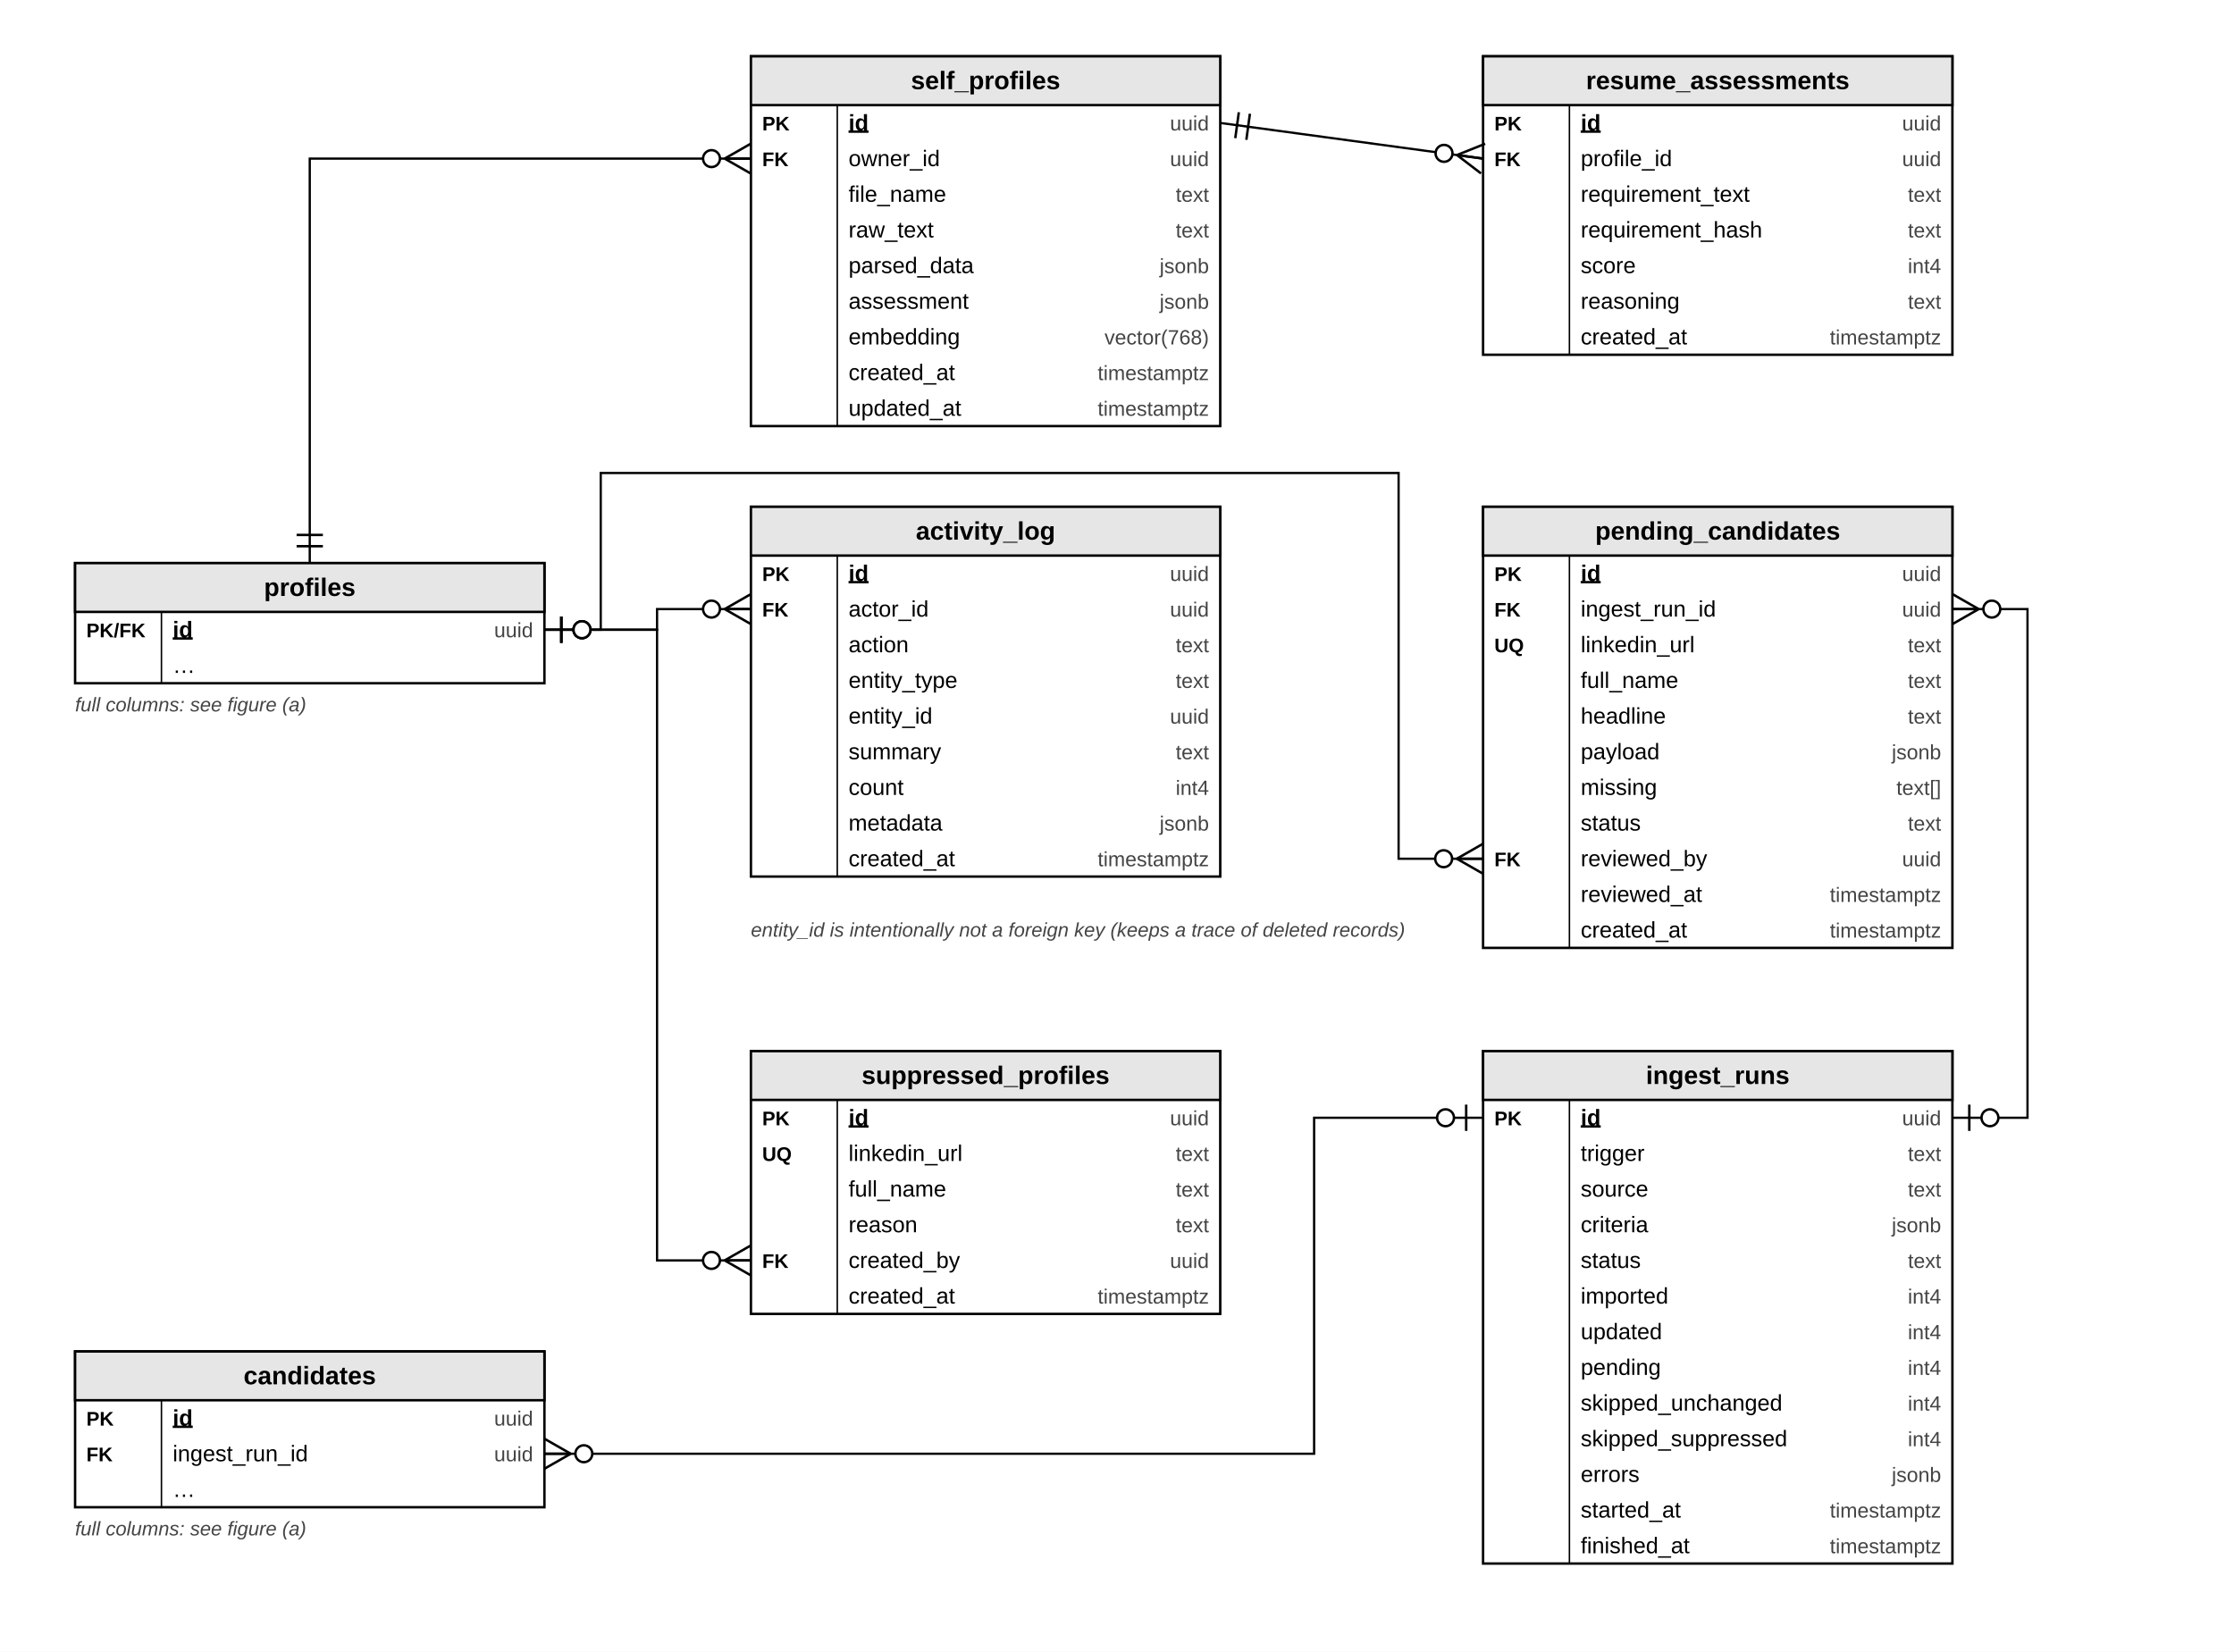
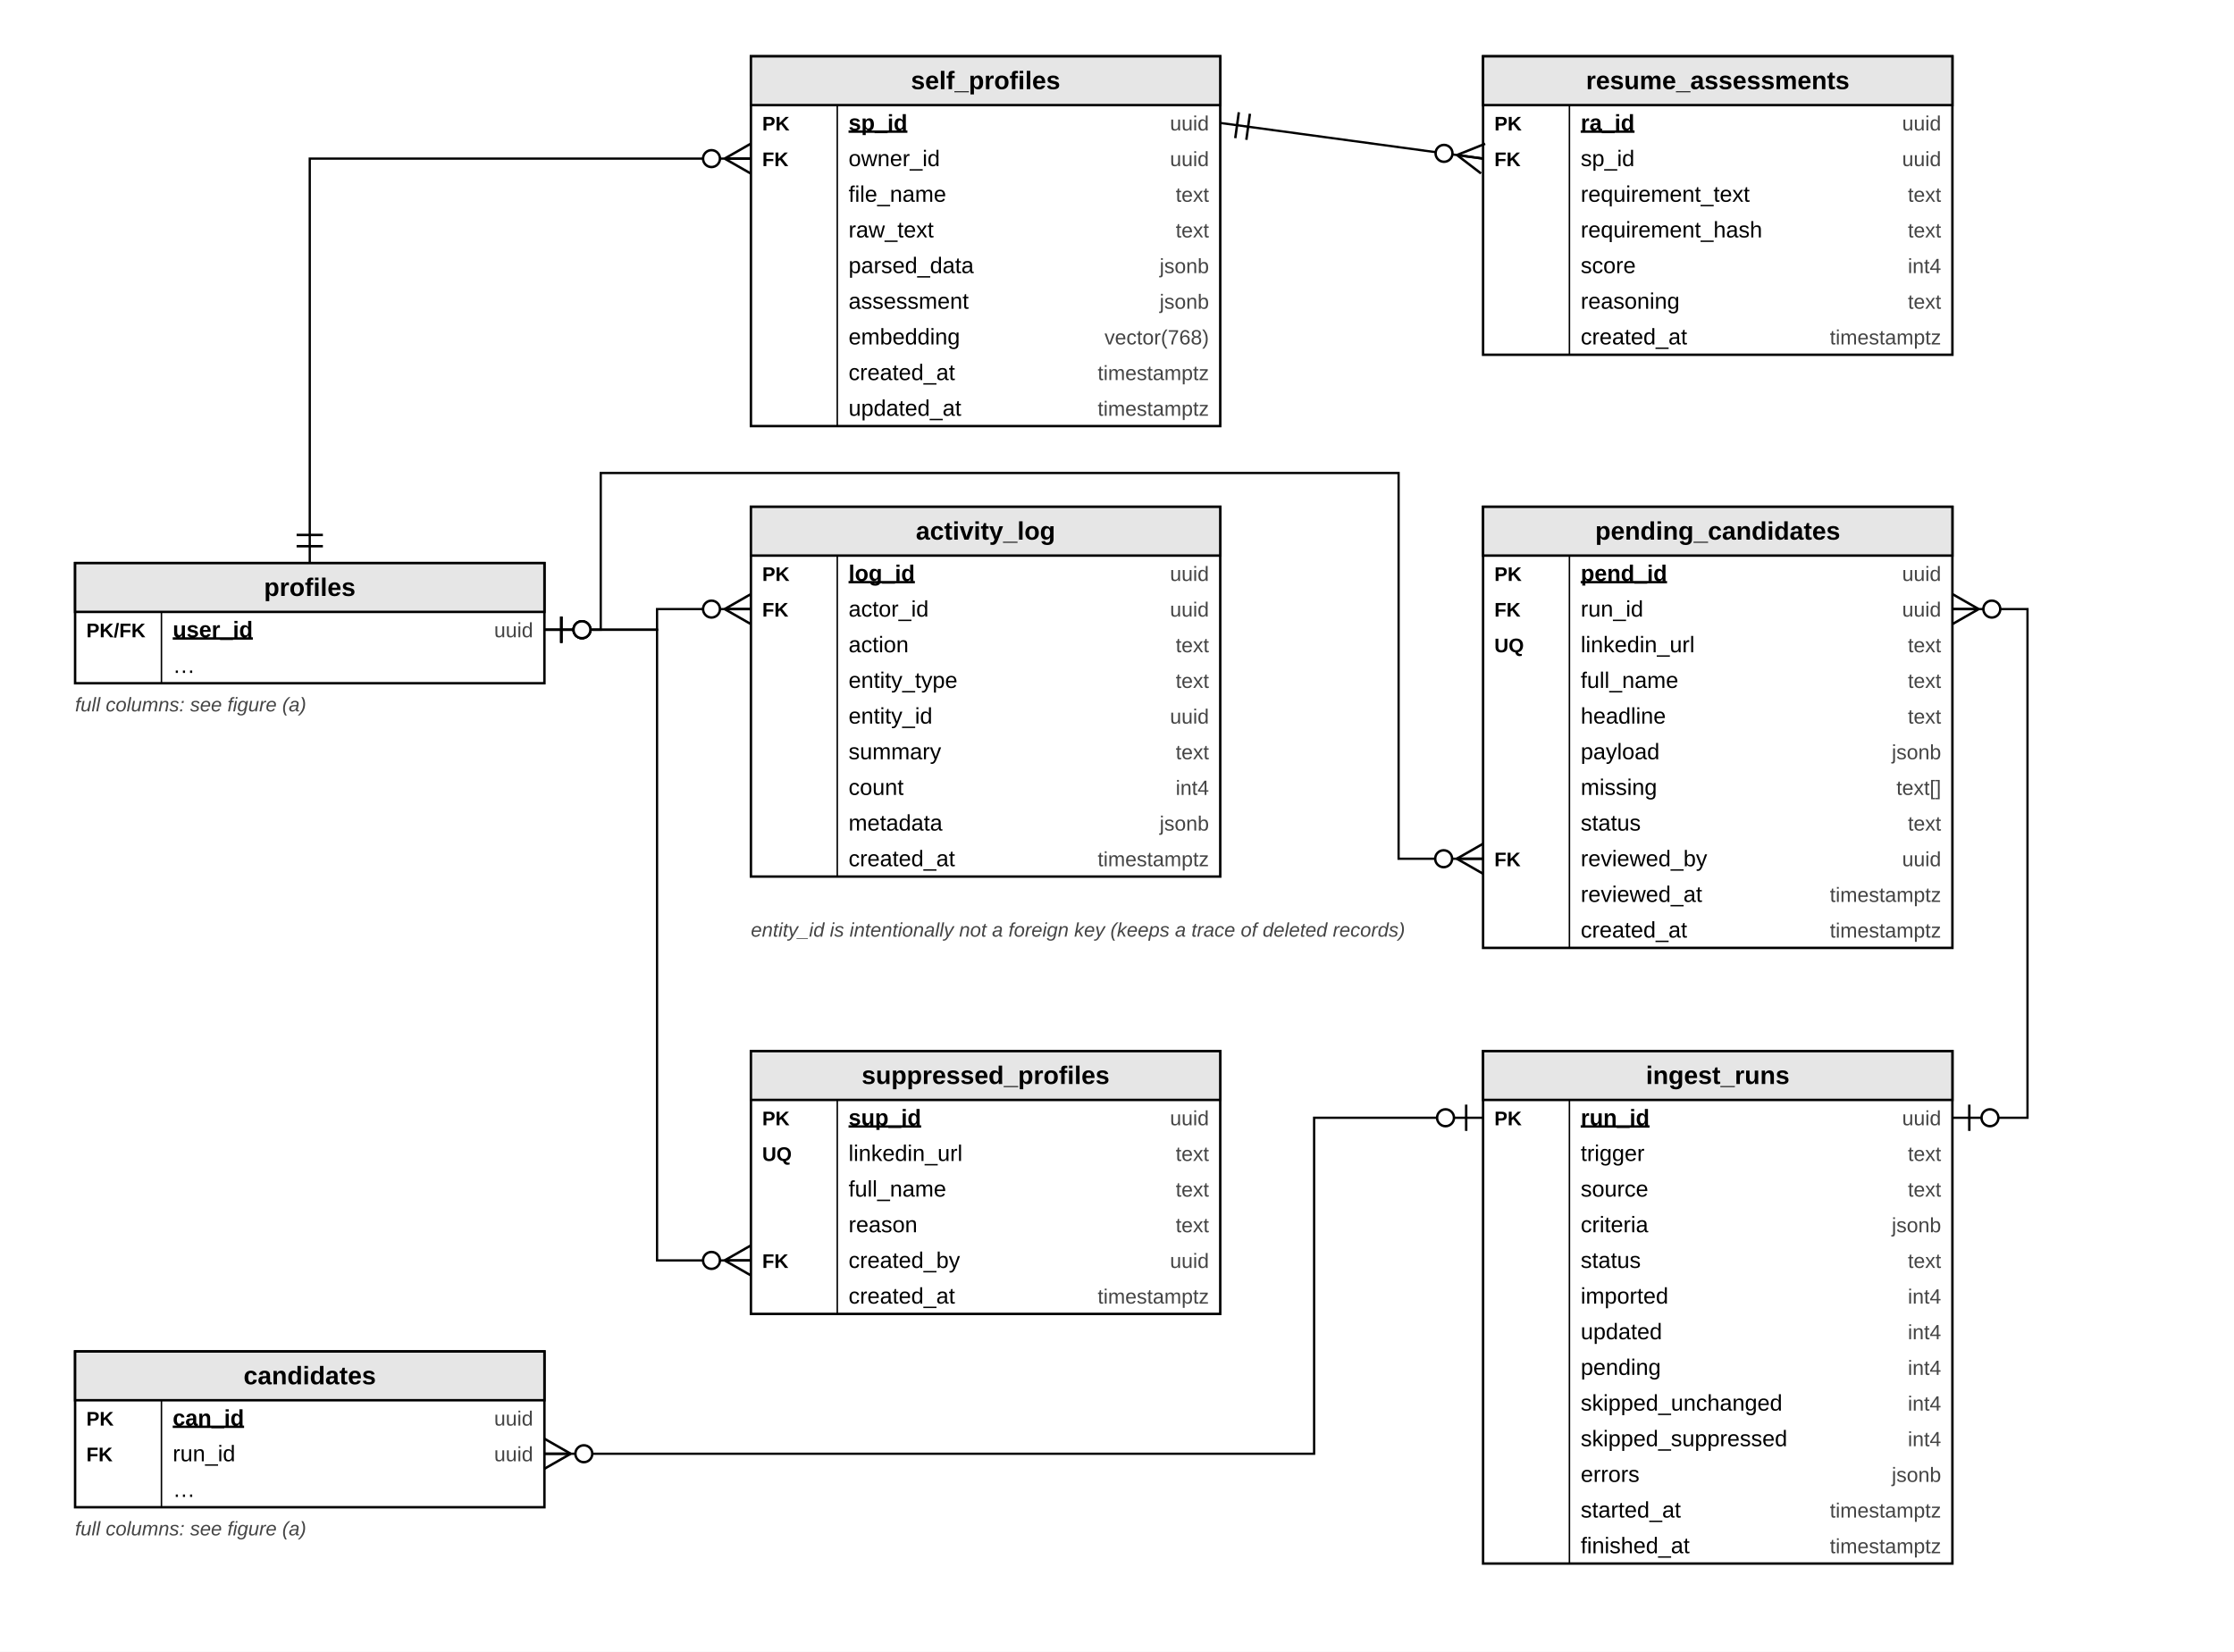
<svg xmlns="http://www.w3.org/2000/svg" width="1190" height="880" viewBox="0 0 1190 880">
  <rect width="1190" height="880" fill="#fff" />
  <rect x="40" y="300" width="250" height="64" fill="#fff" stroke="#000" stroke-width="1.3" />
  <rect x="40" y="300" width="250" height="26" fill="#e6e6e6" stroke="#000" stroke-width="1.3" />
  <text x="165.0" y="317.5" font-family="Arial, Helvetica, sans-serif" font-size="13.5" font-weight="bold" text-anchor="middle">profiles</text>
  <line x1="86" y1="326" x2="86" y2="364" stroke="#000" stroke-width="0.8" />
  <text x="46" y="339.5" font-family="Arial, Helvetica, sans-serif" font-size="10.5" font-weight="bold">PK/FK</text>
-   <text x="92" y="339.5" font-family="Arial, Helvetica, sans-serif" font-size="12" font-weight="bold" text-decoration="underline">id</text>
+   <text x="92" y="339.5" font-family="Arial, Helvetica, sans-serif" font-size="12" font-weight="bold" text-decoration="underline">user_id</text>
  <text x="284" y="339.5" font-family="Arial, Helvetica, sans-serif" font-size="11" fill="#444" text-anchor="end">uuid</text>
  <text x="46" y="358.5" font-family="Arial, Helvetica, sans-serif" font-size="10.5" font-weight="bold" />
  <text x="92" y="358.5" font-family="Arial, Helvetica, sans-serif" font-size="12" font-weight="normal">…</text>
  <text x="284" y="358.5" font-family="Arial, Helvetica, sans-serif" font-size="11" fill="#444" text-anchor="end" />
  <text x="40" y="379" font-family="Arial, Helvetica, sans-serif" font-size="10.5" font-style="italic" fill="#444">full columns: see figure (a)</text>
  <rect x="400" y="30" width="250" height="197" fill="#fff" stroke="#000" stroke-width="1.3" />
  <rect x="400" y="30" width="250" height="26" fill="#e6e6e6" stroke="#000" stroke-width="1.3" />
  <text x="525.0" y="47.5" font-family="Arial, Helvetica, sans-serif" font-size="13.5" font-weight="bold" text-anchor="middle">self_profiles</text>
  <line x1="446" y1="56" x2="446" y2="227" stroke="#000" stroke-width="0.8" />
  <text x="406" y="69.5" font-family="Arial, Helvetica, sans-serif" font-size="10.5" font-weight="bold">PK</text>
-   <text x="452" y="69.5" font-family="Arial, Helvetica, sans-serif" font-size="12" font-weight="bold" text-decoration="underline">id</text>
+   <text x="452" y="69.5" font-family="Arial, Helvetica, sans-serif" font-size="12" font-weight="bold" text-decoration="underline">sp_id</text>
  <text x="644" y="69.5" font-family="Arial, Helvetica, sans-serif" font-size="11" fill="#444" text-anchor="end">uuid</text>
  <text x="406" y="88.5" font-family="Arial, Helvetica, sans-serif" font-size="10.5" font-weight="bold">FK</text>
  <text x="452" y="88.5" font-family="Arial, Helvetica, sans-serif" font-size="12" font-weight="normal">owner_id</text>
  <text x="644" y="88.5" font-family="Arial, Helvetica, sans-serif" font-size="11" fill="#444" text-anchor="end">uuid</text>
  <text x="406" y="107.5" font-family="Arial, Helvetica, sans-serif" font-size="10.5" font-weight="bold" />
  <text x="452" y="107.5" font-family="Arial, Helvetica, sans-serif" font-size="12" font-weight="normal">file_name</text>
  <text x="644" y="107.5" font-family="Arial, Helvetica, sans-serif" font-size="11" fill="#444" text-anchor="end">text</text>
  <text x="406" y="126.5" font-family="Arial, Helvetica, sans-serif" font-size="10.5" font-weight="bold" />
  <text x="452" y="126.5" font-family="Arial, Helvetica, sans-serif" font-size="12" font-weight="normal">raw_text</text>
  <text x="644" y="126.5" font-family="Arial, Helvetica, sans-serif" font-size="11" fill="#444" text-anchor="end">text</text>
  <text x="406" y="145.5" font-family="Arial, Helvetica, sans-serif" font-size="10.5" font-weight="bold" />
  <text x="452" y="145.5" font-family="Arial, Helvetica, sans-serif" font-size="12" font-weight="normal">parsed_data</text>
  <text x="644" y="145.5" font-family="Arial, Helvetica, sans-serif" font-size="11" fill="#444" text-anchor="end">jsonb</text>
  <text x="406" y="164.5" font-family="Arial, Helvetica, sans-serif" font-size="10.5" font-weight="bold" />
  <text x="452" y="164.5" font-family="Arial, Helvetica, sans-serif" font-size="12" font-weight="normal">assessment</text>
  <text x="644" y="164.5" font-family="Arial, Helvetica, sans-serif" font-size="11" fill="#444" text-anchor="end">jsonb</text>
  <text x="406" y="183.5" font-family="Arial, Helvetica, sans-serif" font-size="10.5" font-weight="bold" />
  <text x="452" y="183.5" font-family="Arial, Helvetica, sans-serif" font-size="12" font-weight="normal">embedding</text>
  <text x="644" y="183.5" font-family="Arial, Helvetica, sans-serif" font-size="11" fill="#444" text-anchor="end">vector(768)</text>
  <text x="406" y="202.5" font-family="Arial, Helvetica, sans-serif" font-size="10.5" font-weight="bold" />
  <text x="452" y="202.5" font-family="Arial, Helvetica, sans-serif" font-size="12" font-weight="normal">created_at</text>
  <text x="644" y="202.5" font-family="Arial, Helvetica, sans-serif" font-size="11" fill="#444" text-anchor="end">timestamptz</text>
  <text x="406" y="221.5" font-family="Arial, Helvetica, sans-serif" font-size="10.5" font-weight="bold" />
  <text x="452" y="221.5" font-family="Arial, Helvetica, sans-serif" font-size="12" font-weight="normal">updated_at</text>
  <text x="644" y="221.5" font-family="Arial, Helvetica, sans-serif" font-size="11" fill="#444" text-anchor="end">timestamptz</text>
  <rect x="790" y="30" width="250" height="159" fill="#fff" stroke="#000" stroke-width="1.3" />
  <rect x="790" y="30" width="250" height="26" fill="#e6e6e6" stroke="#000" stroke-width="1.3" />
  <text x="915.0" y="47.5" font-family="Arial, Helvetica, sans-serif" font-size="13.5" font-weight="bold" text-anchor="middle">resume_assessments</text>
  <line x1="836" y1="56" x2="836" y2="189" stroke="#000" stroke-width="0.8" />
  <text x="796" y="69.5" font-family="Arial, Helvetica, sans-serif" font-size="10.5" font-weight="bold">PK</text>
-   <text x="842" y="69.5" font-family="Arial, Helvetica, sans-serif" font-size="12" font-weight="bold" text-decoration="underline">id</text>
+   <text x="842" y="69.5" font-family="Arial, Helvetica, sans-serif" font-size="12" font-weight="bold" text-decoration="underline">ra_id</text>
  <text x="1034" y="69.5" font-family="Arial, Helvetica, sans-serif" font-size="11" fill="#444" text-anchor="end">uuid</text>
  <text x="796" y="88.5" font-family="Arial, Helvetica, sans-serif" font-size="10.5" font-weight="bold">FK</text>
-   <text x="842" y="88.5" font-family="Arial, Helvetica, sans-serif" font-size="12" font-weight="normal">profile_id</text>
+   <text x="842" y="88.5" font-family="Arial, Helvetica, sans-serif" font-size="12" font-weight="normal">sp_id</text>
  <text x="1034" y="88.5" font-family="Arial, Helvetica, sans-serif" font-size="11" fill="#444" text-anchor="end">uuid</text>
  <text x="796" y="107.5" font-family="Arial, Helvetica, sans-serif" font-size="10.5" font-weight="bold" />
  <text x="842" y="107.5" font-family="Arial, Helvetica, sans-serif" font-size="12" font-weight="normal">requirement_text</text>
  <text x="1034" y="107.5" font-family="Arial, Helvetica, sans-serif" font-size="11" fill="#444" text-anchor="end">text</text>
  <text x="796" y="126.5" font-family="Arial, Helvetica, sans-serif" font-size="10.5" font-weight="bold" />
  <text x="842" y="126.5" font-family="Arial, Helvetica, sans-serif" font-size="12" font-weight="normal">requirement_hash</text>
  <text x="1034" y="126.5" font-family="Arial, Helvetica, sans-serif" font-size="11" fill="#444" text-anchor="end">text</text>
  <text x="796" y="145.5" font-family="Arial, Helvetica, sans-serif" font-size="10.5" font-weight="bold" />
  <text x="842" y="145.5" font-family="Arial, Helvetica, sans-serif" font-size="12" font-weight="normal">score</text>
  <text x="1034" y="145.5" font-family="Arial, Helvetica, sans-serif" font-size="11" fill="#444" text-anchor="end">int4</text>
  <text x="796" y="164.5" font-family="Arial, Helvetica, sans-serif" font-size="10.5" font-weight="bold" />
  <text x="842" y="164.5" font-family="Arial, Helvetica, sans-serif" font-size="12" font-weight="normal">reasoning</text>
  <text x="1034" y="164.5" font-family="Arial, Helvetica, sans-serif" font-size="11" fill="#444" text-anchor="end">text</text>
  <text x="796" y="183.5" font-family="Arial, Helvetica, sans-serif" font-size="10.5" font-weight="bold" />
  <text x="842" y="183.5" font-family="Arial, Helvetica, sans-serif" font-size="12" font-weight="normal">created_at</text>
  <text x="1034" y="183.5" font-family="Arial, Helvetica, sans-serif" font-size="11" fill="#444" text-anchor="end">timestamptz</text>
  <rect x="400" y="270" width="250" height="197" fill="#fff" stroke="#000" stroke-width="1.3" />
  <rect x="400" y="270" width="250" height="26" fill="#e6e6e6" stroke="#000" stroke-width="1.3" />
  <text x="525.0" y="287.5" font-family="Arial, Helvetica, sans-serif" font-size="13.5" font-weight="bold" text-anchor="middle">activity_log</text>
  <line x1="446" y1="296" x2="446" y2="467" stroke="#000" stroke-width="0.8" />
  <text x="406" y="309.5" font-family="Arial, Helvetica, sans-serif" font-size="10.5" font-weight="bold">PK</text>
-   <text x="452" y="309.5" font-family="Arial, Helvetica, sans-serif" font-size="12" font-weight="bold" text-decoration="underline">id</text>
+   <text x="452" y="309.5" font-family="Arial, Helvetica, sans-serif" font-size="12" font-weight="bold" text-decoration="underline">log_id</text>
  <text x="644" y="309.5" font-family="Arial, Helvetica, sans-serif" font-size="11" fill="#444" text-anchor="end">uuid</text>
  <text x="406" y="328.5" font-family="Arial, Helvetica, sans-serif" font-size="10.5" font-weight="bold">FK</text>
  <text x="452" y="328.5" font-family="Arial, Helvetica, sans-serif" font-size="12" font-weight="normal">actor_id</text>
  <text x="644" y="328.5" font-family="Arial, Helvetica, sans-serif" font-size="11" fill="#444" text-anchor="end">uuid</text>
  <text x="406" y="347.5" font-family="Arial, Helvetica, sans-serif" font-size="10.5" font-weight="bold" />
  <text x="452" y="347.5" font-family="Arial, Helvetica, sans-serif" font-size="12" font-weight="normal">action</text>
  <text x="644" y="347.5" font-family="Arial, Helvetica, sans-serif" font-size="11" fill="#444" text-anchor="end">text</text>
  <text x="406" y="366.5" font-family="Arial, Helvetica, sans-serif" font-size="10.5" font-weight="bold" />
  <text x="452" y="366.5" font-family="Arial, Helvetica, sans-serif" font-size="12" font-weight="normal">entity_type</text>
  <text x="644" y="366.5" font-family="Arial, Helvetica, sans-serif" font-size="11" fill="#444" text-anchor="end">text</text>
  <text x="406" y="385.5" font-family="Arial, Helvetica, sans-serif" font-size="10.5" font-weight="bold" />
  <text x="452" y="385.5" font-family="Arial, Helvetica, sans-serif" font-size="12" font-weight="normal">entity_id</text>
  <text x="644" y="385.5" font-family="Arial, Helvetica, sans-serif" font-size="11" fill="#444" text-anchor="end">uuid</text>
  <text x="406" y="404.5" font-family="Arial, Helvetica, sans-serif" font-size="10.5" font-weight="bold" />
  <text x="452" y="404.5" font-family="Arial, Helvetica, sans-serif" font-size="12" font-weight="normal">summary</text>
  <text x="644" y="404.5" font-family="Arial, Helvetica, sans-serif" font-size="11" fill="#444" text-anchor="end">text</text>
  <text x="406" y="423.5" font-family="Arial, Helvetica, sans-serif" font-size="10.5" font-weight="bold" />
  <text x="452" y="423.5" font-family="Arial, Helvetica, sans-serif" font-size="12" font-weight="normal">count</text>
  <text x="644" y="423.5" font-family="Arial, Helvetica, sans-serif" font-size="11" fill="#444" text-anchor="end">int4</text>
  <text x="406" y="442.5" font-family="Arial, Helvetica, sans-serif" font-size="10.5" font-weight="bold" />
  <text x="452" y="442.5" font-family="Arial, Helvetica, sans-serif" font-size="12" font-weight="normal">metadata</text>
  <text x="644" y="442.5" font-family="Arial, Helvetica, sans-serif" font-size="11" fill="#444" text-anchor="end">jsonb</text>
  <text x="406" y="461.5" font-family="Arial, Helvetica, sans-serif" font-size="10.5" font-weight="bold" />
  <text x="452" y="461.5" font-family="Arial, Helvetica, sans-serif" font-size="12" font-weight="normal">created_at</text>
  <text x="644" y="461.5" font-family="Arial, Helvetica, sans-serif" font-size="11" fill="#444" text-anchor="end">timestamptz</text>
  <rect x="400" y="560" width="250" height="140" fill="#fff" stroke="#000" stroke-width="1.3" />
  <rect x="400" y="560" width="250" height="26" fill="#e6e6e6" stroke="#000" stroke-width="1.3" />
  <text x="525.0" y="577.5" font-family="Arial, Helvetica, sans-serif" font-size="13.5" font-weight="bold" text-anchor="middle">suppressed_profiles</text>
  <line x1="446" y1="586" x2="446" y2="700" stroke="#000" stroke-width="0.8" />
  <text x="406" y="599.5" font-family="Arial, Helvetica, sans-serif" font-size="10.5" font-weight="bold">PK</text>
-   <text x="452" y="599.5" font-family="Arial, Helvetica, sans-serif" font-size="12" font-weight="bold" text-decoration="underline">id</text>
+   <text x="452" y="599.5" font-family="Arial, Helvetica, sans-serif" font-size="12" font-weight="bold" text-decoration="underline">sup_id</text>
  <text x="644" y="599.5" font-family="Arial, Helvetica, sans-serif" font-size="11" fill="#444" text-anchor="end">uuid</text>
  <text x="406" y="618.5" font-family="Arial, Helvetica, sans-serif" font-size="10.5" font-weight="bold">UQ</text>
  <text x="452" y="618.5" font-family="Arial, Helvetica, sans-serif" font-size="12" font-weight="normal">linkedin_url</text>
  <text x="644" y="618.5" font-family="Arial, Helvetica, sans-serif" font-size="11" fill="#444" text-anchor="end">text</text>
  <text x="406" y="637.5" font-family="Arial, Helvetica, sans-serif" font-size="10.5" font-weight="bold" />
  <text x="452" y="637.5" font-family="Arial, Helvetica, sans-serif" font-size="12" font-weight="normal">full_name</text>
  <text x="644" y="637.5" font-family="Arial, Helvetica, sans-serif" font-size="11" fill="#444" text-anchor="end">text</text>
  <text x="406" y="656.5" font-family="Arial, Helvetica, sans-serif" font-size="10.5" font-weight="bold" />
  <text x="452" y="656.5" font-family="Arial, Helvetica, sans-serif" font-size="12" font-weight="normal">reason</text>
  <text x="644" y="656.5" font-family="Arial, Helvetica, sans-serif" font-size="11" fill="#444" text-anchor="end">text</text>
  <text x="406" y="675.5" font-family="Arial, Helvetica, sans-serif" font-size="10.5" font-weight="bold">FK</text>
  <text x="452" y="675.5" font-family="Arial, Helvetica, sans-serif" font-size="12" font-weight="normal">created_by</text>
  <text x="644" y="675.5" font-family="Arial, Helvetica, sans-serif" font-size="11" fill="#444" text-anchor="end">uuid</text>
  <text x="406" y="694.5" font-family="Arial, Helvetica, sans-serif" font-size="10.5" font-weight="bold" />
  <text x="452" y="694.5" font-family="Arial, Helvetica, sans-serif" font-size="12" font-weight="normal">created_at</text>
  <text x="644" y="694.5" font-family="Arial, Helvetica, sans-serif" font-size="11" fill="#444" text-anchor="end">timestamptz</text>
  <rect x="790" y="270" width="250" height="235" fill="#fff" stroke="#000" stroke-width="1.3" />
  <rect x="790" y="270" width="250" height="26" fill="#e6e6e6" stroke="#000" stroke-width="1.3" />
  <text x="915.0" y="287.5" font-family="Arial, Helvetica, sans-serif" font-size="13.5" font-weight="bold" text-anchor="middle">pending_candidates</text>
  <line x1="836" y1="296" x2="836" y2="505" stroke="#000" stroke-width="0.8" />
  <text x="796" y="309.5" font-family="Arial, Helvetica, sans-serif" font-size="10.5" font-weight="bold">PK</text>
-   <text x="842" y="309.5" font-family="Arial, Helvetica, sans-serif" font-size="12" font-weight="bold" text-decoration="underline">id</text>
+   <text x="842" y="309.5" font-family="Arial, Helvetica, sans-serif" font-size="12" font-weight="bold" text-decoration="underline">pend_id</text>
  <text x="1034" y="309.5" font-family="Arial, Helvetica, sans-serif" font-size="11" fill="#444" text-anchor="end">uuid</text>
  <text x="796" y="328.5" font-family="Arial, Helvetica, sans-serif" font-size="10.5" font-weight="bold">FK</text>
-   <text x="842" y="328.5" font-family="Arial, Helvetica, sans-serif" font-size="12" font-weight="normal">ingest_run_id</text>
+   <text x="842" y="328.5" font-family="Arial, Helvetica, sans-serif" font-size="12" font-weight="normal">run_id</text>
  <text x="1034" y="328.5" font-family="Arial, Helvetica, sans-serif" font-size="11" fill="#444" text-anchor="end">uuid</text>
  <text x="796" y="347.5" font-family="Arial, Helvetica, sans-serif" font-size="10.5" font-weight="bold">UQ</text>
  <text x="842" y="347.5" font-family="Arial, Helvetica, sans-serif" font-size="12" font-weight="normal">linkedin_url</text>
  <text x="1034" y="347.5" font-family="Arial, Helvetica, sans-serif" font-size="11" fill="#444" text-anchor="end">text</text>
  <text x="796" y="366.5" font-family="Arial, Helvetica, sans-serif" font-size="10.5" font-weight="bold" />
  <text x="842" y="366.5" font-family="Arial, Helvetica, sans-serif" font-size="12" font-weight="normal">full_name</text>
  <text x="1034" y="366.5" font-family="Arial, Helvetica, sans-serif" font-size="11" fill="#444" text-anchor="end">text</text>
  <text x="796" y="385.5" font-family="Arial, Helvetica, sans-serif" font-size="10.5" font-weight="bold" />
  <text x="842" y="385.5" font-family="Arial, Helvetica, sans-serif" font-size="12" font-weight="normal">headline</text>
  <text x="1034" y="385.5" font-family="Arial, Helvetica, sans-serif" font-size="11" fill="#444" text-anchor="end">text</text>
  <text x="796" y="404.5" font-family="Arial, Helvetica, sans-serif" font-size="10.5" font-weight="bold" />
  <text x="842" y="404.5" font-family="Arial, Helvetica, sans-serif" font-size="12" font-weight="normal">payload</text>
  <text x="1034" y="404.5" font-family="Arial, Helvetica, sans-serif" font-size="11" fill="#444" text-anchor="end">jsonb</text>
  <text x="796" y="423.5" font-family="Arial, Helvetica, sans-serif" font-size="10.5" font-weight="bold" />
  <text x="842" y="423.5" font-family="Arial, Helvetica, sans-serif" font-size="12" font-weight="normal">missing</text>
  <text x="1034" y="423.5" font-family="Arial, Helvetica, sans-serif" font-size="11" fill="#444" text-anchor="end">text[]</text>
  <text x="796" y="442.5" font-family="Arial, Helvetica, sans-serif" font-size="10.5" font-weight="bold" />
  <text x="842" y="442.5" font-family="Arial, Helvetica, sans-serif" font-size="12" font-weight="normal">status</text>
  <text x="1034" y="442.5" font-family="Arial, Helvetica, sans-serif" font-size="11" fill="#444" text-anchor="end">text</text>
  <text x="796" y="461.5" font-family="Arial, Helvetica, sans-serif" font-size="10.5" font-weight="bold">FK</text>
  <text x="842" y="461.5" font-family="Arial, Helvetica, sans-serif" font-size="12" font-weight="normal">reviewed_by</text>
  <text x="1034" y="461.5" font-family="Arial, Helvetica, sans-serif" font-size="11" fill="#444" text-anchor="end">uuid</text>
  <text x="796" y="480.5" font-family="Arial, Helvetica, sans-serif" font-size="10.5" font-weight="bold" />
  <text x="842" y="480.5" font-family="Arial, Helvetica, sans-serif" font-size="12" font-weight="normal">reviewed_at</text>
  <text x="1034" y="480.5" font-family="Arial, Helvetica, sans-serif" font-size="11" fill="#444" text-anchor="end">timestamptz</text>
  <text x="796" y="499.5" font-family="Arial, Helvetica, sans-serif" font-size="10.5" font-weight="bold" />
  <text x="842" y="499.5" font-family="Arial, Helvetica, sans-serif" font-size="12" font-weight="normal">created_at</text>
  <text x="1034" y="499.5" font-family="Arial, Helvetica, sans-serif" font-size="11" fill="#444" text-anchor="end">timestamptz</text>
  <rect x="790" y="560" width="250" height="273" fill="#fff" stroke="#000" stroke-width="1.3" />
  <rect x="790" y="560" width="250" height="26" fill="#e6e6e6" stroke="#000" stroke-width="1.3" />
  <text x="915.0" y="577.5" font-family="Arial, Helvetica, sans-serif" font-size="13.5" font-weight="bold" text-anchor="middle">ingest_runs</text>
  <line x1="836" y1="586" x2="836" y2="833" stroke="#000" stroke-width="0.8" />
  <text x="796" y="599.5" font-family="Arial, Helvetica, sans-serif" font-size="10.5" font-weight="bold">PK</text>
-   <text x="842" y="599.5" font-family="Arial, Helvetica, sans-serif" font-size="12" font-weight="bold" text-decoration="underline">id</text>
+   <text x="842" y="599.5" font-family="Arial, Helvetica, sans-serif" font-size="12" font-weight="bold" text-decoration="underline">run_id</text>
  <text x="1034" y="599.5" font-family="Arial, Helvetica, sans-serif" font-size="11" fill="#444" text-anchor="end">uuid</text>
  <text x="796" y="618.5" font-family="Arial, Helvetica, sans-serif" font-size="10.5" font-weight="bold" />
  <text x="842" y="618.5" font-family="Arial, Helvetica, sans-serif" font-size="12" font-weight="normal">trigger</text>
  <text x="1034" y="618.5" font-family="Arial, Helvetica, sans-serif" font-size="11" fill="#444" text-anchor="end">text</text>
  <text x="796" y="637.5" font-family="Arial, Helvetica, sans-serif" font-size="10.5" font-weight="bold" />
  <text x="842" y="637.5" font-family="Arial, Helvetica, sans-serif" font-size="12" font-weight="normal">source</text>
  <text x="1034" y="637.5" font-family="Arial, Helvetica, sans-serif" font-size="11" fill="#444" text-anchor="end">text</text>
  <text x="796" y="656.5" font-family="Arial, Helvetica, sans-serif" font-size="10.5" font-weight="bold" />
  <text x="842" y="656.5" font-family="Arial, Helvetica, sans-serif" font-size="12" font-weight="normal">criteria</text>
  <text x="1034" y="656.5" font-family="Arial, Helvetica, sans-serif" font-size="11" fill="#444" text-anchor="end">jsonb</text>
  <text x="796" y="675.5" font-family="Arial, Helvetica, sans-serif" font-size="10.5" font-weight="bold" />
  <text x="842" y="675.5" font-family="Arial, Helvetica, sans-serif" font-size="12" font-weight="normal">status</text>
  <text x="1034" y="675.5" font-family="Arial, Helvetica, sans-serif" font-size="11" fill="#444" text-anchor="end">text</text>
  <text x="796" y="694.5" font-family="Arial, Helvetica, sans-serif" font-size="10.5" font-weight="bold" />
  <text x="842" y="694.5" font-family="Arial, Helvetica, sans-serif" font-size="12" font-weight="normal">imported</text>
  <text x="1034" y="694.5" font-family="Arial, Helvetica, sans-serif" font-size="11" fill="#444" text-anchor="end">int4</text>
  <text x="796" y="713.5" font-family="Arial, Helvetica, sans-serif" font-size="10.5" font-weight="bold" />
  <text x="842" y="713.5" font-family="Arial, Helvetica, sans-serif" font-size="12" font-weight="normal">updated</text>
  <text x="1034" y="713.5" font-family="Arial, Helvetica, sans-serif" font-size="11" fill="#444" text-anchor="end">int4</text>
  <text x="796" y="732.5" font-family="Arial, Helvetica, sans-serif" font-size="10.5" font-weight="bold" />
  <text x="842" y="732.5" font-family="Arial, Helvetica, sans-serif" font-size="12" font-weight="normal">pending</text>
  <text x="1034" y="732.5" font-family="Arial, Helvetica, sans-serif" font-size="11" fill="#444" text-anchor="end">int4</text>
  <text x="796" y="751.5" font-family="Arial, Helvetica, sans-serif" font-size="10.5" font-weight="bold" />
  <text x="842" y="751.5" font-family="Arial, Helvetica, sans-serif" font-size="12" font-weight="normal">skipped_unchanged</text>
  <text x="1034" y="751.5" font-family="Arial, Helvetica, sans-serif" font-size="11" fill="#444" text-anchor="end">int4</text>
  <text x="796" y="770.5" font-family="Arial, Helvetica, sans-serif" font-size="10.5" font-weight="bold" />
  <text x="842" y="770.5" font-family="Arial, Helvetica, sans-serif" font-size="12" font-weight="normal">skipped_suppressed</text>
  <text x="1034" y="770.5" font-family="Arial, Helvetica, sans-serif" font-size="11" fill="#444" text-anchor="end">int4</text>
  <text x="796" y="789.5" font-family="Arial, Helvetica, sans-serif" font-size="10.5" font-weight="bold" />
  <text x="842" y="789.5" font-family="Arial, Helvetica, sans-serif" font-size="12" font-weight="normal">errors</text>
  <text x="1034" y="789.5" font-family="Arial, Helvetica, sans-serif" font-size="11" fill="#444" text-anchor="end">jsonb</text>
  <text x="796" y="808.5" font-family="Arial, Helvetica, sans-serif" font-size="10.5" font-weight="bold" />
  <text x="842" y="808.5" font-family="Arial, Helvetica, sans-serif" font-size="12" font-weight="normal">started_at</text>
  <text x="1034" y="808.5" font-family="Arial, Helvetica, sans-serif" font-size="11" fill="#444" text-anchor="end">timestamptz</text>
  <text x="796" y="827.5" font-family="Arial, Helvetica, sans-serif" font-size="10.5" font-weight="bold" />
  <text x="842" y="827.5" font-family="Arial, Helvetica, sans-serif" font-size="12" font-weight="normal">finished_at</text>
  <text x="1034" y="827.5" font-family="Arial, Helvetica, sans-serif" font-size="11" fill="#444" text-anchor="end">timestamptz</text>
  <rect x="40" y="720" width="250" height="83" fill="#fff" stroke="#000" stroke-width="1.3" />
  <rect x="40" y="720" width="250" height="26" fill="#e6e6e6" stroke="#000" stroke-width="1.3" />
  <text x="165.0" y="737.5" font-family="Arial, Helvetica, sans-serif" font-size="13.5" font-weight="bold" text-anchor="middle">candidates</text>
  <line x1="86" y1="746" x2="86" y2="803" stroke="#000" stroke-width="0.8" />
  <text x="46" y="759.5" font-family="Arial, Helvetica, sans-serif" font-size="10.5" font-weight="bold">PK</text>
-   <text x="92" y="759.5" font-family="Arial, Helvetica, sans-serif" font-size="12" font-weight="bold" text-decoration="underline">id</text>
+   <text x="92" y="759.5" font-family="Arial, Helvetica, sans-serif" font-size="12" font-weight="bold" text-decoration="underline">can_id</text>
  <text x="284" y="759.5" font-family="Arial, Helvetica, sans-serif" font-size="11" fill="#444" text-anchor="end">uuid</text>
  <text x="46" y="778.5" font-family="Arial, Helvetica, sans-serif" font-size="10.5" font-weight="bold">FK</text>
-   <text x="92" y="778.5" font-family="Arial, Helvetica, sans-serif" font-size="12" font-weight="normal">ingest_run_id</text>
+   <text x="92" y="778.5" font-family="Arial, Helvetica, sans-serif" font-size="12" font-weight="normal">run_id</text>
  <text x="284" y="778.5" font-family="Arial, Helvetica, sans-serif" font-size="11" fill="#444" text-anchor="end">uuid</text>
  <text x="46" y="797.5" font-family="Arial, Helvetica, sans-serif" font-size="10.5" font-weight="bold" />
  <text x="92" y="797.5" font-family="Arial, Helvetica, sans-serif" font-size="12" font-weight="normal">…</text>
  <text x="284" y="797.5" font-family="Arial, Helvetica, sans-serif" font-size="11" fill="#444" text-anchor="end" />
  <text x="40" y="818" font-family="Arial, Helvetica, sans-serif" font-size="10.5" font-style="italic" fill="#444">full columns: see figure (a)</text>
  <polyline points="165.0,300.0 165.0,84.5 400.0,84.5" fill="none" stroke="#000" stroke-width="1.2" />
  <line x1="158.0" y1="291.0" x2="172.0" y2="291.0" stroke="#000" stroke-width="1.3" />
  <line x1="158.0" y1="285.0" x2="172.0" y2="285.0" stroke="#000" stroke-width="1.3" />
  <line x1="386.0" y1="84.5" x2="400.0" y2="92.5" stroke="#000" stroke-width="1.3" />
  <line x1="386.0" y1="84.5" x2="400.0" y2="76.5" stroke="#000" stroke-width="1.3" />
  <line x1="386.0" y1="84.5" x2="400.0" y2="84.5" stroke="#000" stroke-width="1.3" />
  <circle cx="379.0" cy="84.5" r="4.5" fill="#fff" stroke="#000" stroke-width="1.3" />
  <polyline points="290.0,335.5 350.0,335.5 350.0,324.5 400.0,324.5" fill="none" stroke="#000" stroke-width="1.2" />
  <line x1="299.0" y1="328.5" x2="299.0" y2="342.5" stroke="#000" stroke-width="1.3" />
  <circle cx="310.0" cy="335.5" r="4.5" fill="#fff" stroke="#000" stroke-width="1.3" />
  <line x1="386.0" y1="324.5" x2="400.0" y2="332.5" stroke="#000" stroke-width="1.3" />
  <line x1="386.0" y1="324.5" x2="400.0" y2="316.5" stroke="#000" stroke-width="1.3" />
  <line x1="386.0" y1="324.5" x2="400.0" y2="324.5" stroke="#000" stroke-width="1.3" />
  <circle cx="379.0" cy="324.5" r="4.5" fill="#fff" stroke="#000" stroke-width="1.3" />
  <polyline points="290.0,335.5 350.0,335.5 350.0,671.5 400.0,671.5" fill="none" stroke="#000" stroke-width="1.2" />
  <line x1="299.0" y1="328.5" x2="299.0" y2="342.5" stroke="#000" stroke-width="1.3" />
  <circle cx="310.0" cy="335.5" r="4.5" fill="#fff" stroke="#000" stroke-width="1.3" />
  <line x1="386.0" y1="671.5" x2="400.0" y2="679.5" stroke="#000" stroke-width="1.3" />
  <line x1="386.0" y1="671.5" x2="400.0" y2="663.5" stroke="#000" stroke-width="1.3" />
  <line x1="386.0" y1="671.5" x2="400.0" y2="671.5" stroke="#000" stroke-width="1.3" />
  <circle cx="379.0" cy="671.5" r="4.5" fill="#fff" stroke="#000" stroke-width="1.3" />
  <polyline points="290.0,335.5 320.0,335.5 320.0,252.0 745.0,252.0 745.0,457.5 790.0,457.5" fill="none" stroke="#000" stroke-width="1.2" />
  <line x1="299.0" y1="328.5" x2="299.0" y2="342.5" stroke="#000" stroke-width="1.3" />
  <circle cx="310.0" cy="335.5" r="4.5" fill="#fff" stroke="#000" stroke-width="1.3" />
  <line x1="776.0" y1="457.5" x2="790.0" y2="465.5" stroke="#000" stroke-width="1.3" />
  <line x1="776.0" y1="457.5" x2="790.0" y2="449.5" stroke="#000" stroke-width="1.3" />
  <line x1="776.0" y1="457.5" x2="790.0" y2="457.5" stroke="#000" stroke-width="1.3" />
  <circle cx="769.0" cy="457.5" r="4.5" fill="#fff" stroke="#000" stroke-width="1.3" />
  <polyline points="650.0,65.5 790.0,84.5" fill="none" stroke="#000" stroke-width="1.2" />
  <line x1="659.9" y1="59.8" x2="658.0" y2="73.6" stroke="#000" stroke-width="1.3" />
  <line x1="665.8" y1="60.6" x2="663.9" y2="74.5" stroke="#000" stroke-width="1.3" />
  <line x1="776.1" y1="82.6" x2="788.9" y2="92.4" stroke="#000" stroke-width="1.3" />
  <line x1="776.1" y1="82.6" x2="791.1" y2="76.6" stroke="#000" stroke-width="1.3" />
  <line x1="776.1" y1="82.6" x2="790.0" y2="84.5" stroke="#000" stroke-width="1.3" />
  <circle cx="769.2" cy="81.7" r="4.5" fill="#fff" stroke="#000" stroke-width="1.3" />
  <polyline points="1040.0,595.5 1080.0,595.5 1080.0,324.5 1040.0,324.5" fill="none" stroke="#000" stroke-width="1.2" />
  <line x1="1049.0" y1="588.5" x2="1049.0" y2="602.5" stroke="#000" stroke-width="1.3" />
  <circle cx="1060.0" cy="595.5" r="4.5" fill="#fff" stroke="#000" stroke-width="1.3" />
  <line x1="1054.0" y1="324.5" x2="1040.0" y2="316.5" stroke="#000" stroke-width="1.3" />
  <line x1="1054.0" y1="324.5" x2="1040.0" y2="332.5" stroke="#000" stroke-width="1.3" />
  <line x1="1054.0" y1="324.5" x2="1040.0" y2="324.5" stroke="#000" stroke-width="1.3" />
  <circle cx="1061.0" cy="324.5" r="4.5" fill="#fff" stroke="#000" stroke-width="1.3" />
  <polyline points="790.0,595.5 700.0,595.5 700.0,774.5 290.0,774.5" fill="none" stroke="#000" stroke-width="1.2" />
  <line x1="781.0" y1="602.5" x2="781.0" y2="588.5" stroke="#000" stroke-width="1.3" />
  <circle cx="770.0" cy="595.5" r="4.5" fill="#fff" stroke="#000" stroke-width="1.3" />
  <line x1="304.0" y1="774.5" x2="290.0" y2="766.5" stroke="#000" stroke-width="1.3" />
  <line x1="304.0" y1="774.5" x2="290.0" y2="782.5" stroke="#000" stroke-width="1.3" />
  <line x1="304.0" y1="774.5" x2="290.0" y2="774.5" stroke="#000" stroke-width="1.3" />
  <circle cx="311.0" cy="774.5" r="4.5" fill="#fff" stroke="#000" stroke-width="1.3" />
  <text x="400" y="499" font-family="Arial, Helvetica, sans-serif" font-size="10.5" font-style="italic" fill="#444">entity_id is intentionally not a foreign key (keeps a trace of deleted records)</text>
</svg>
